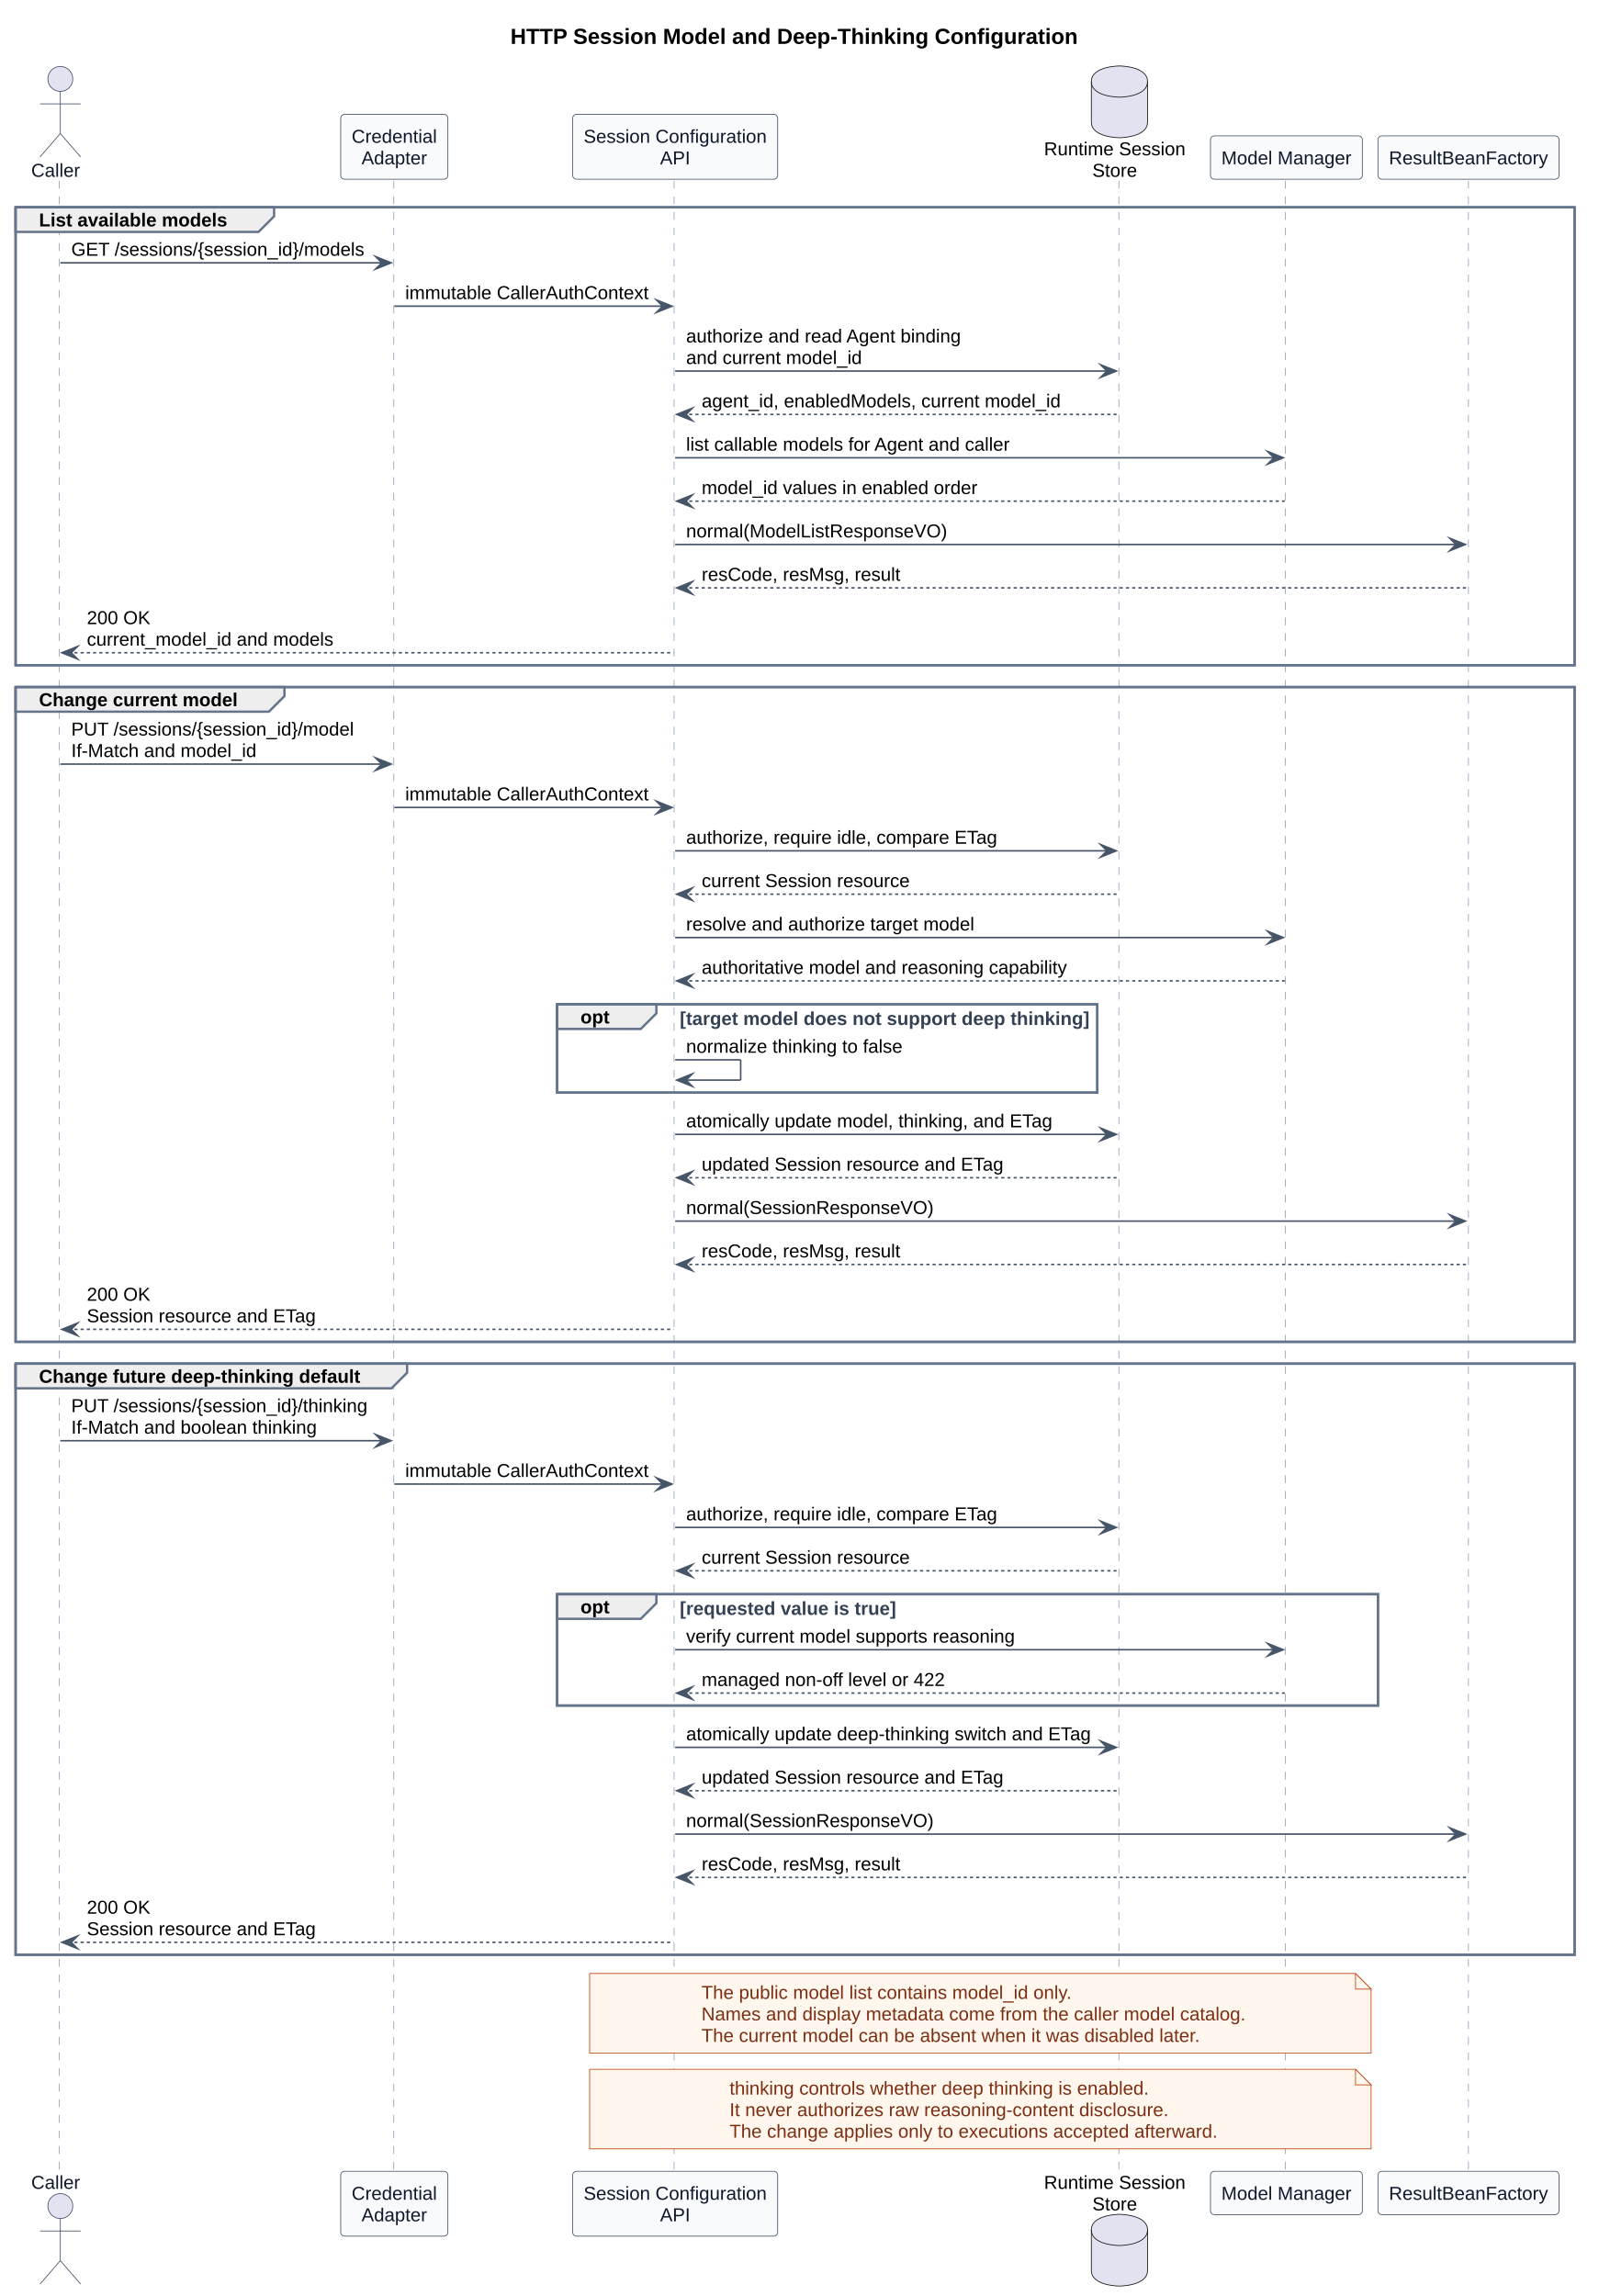
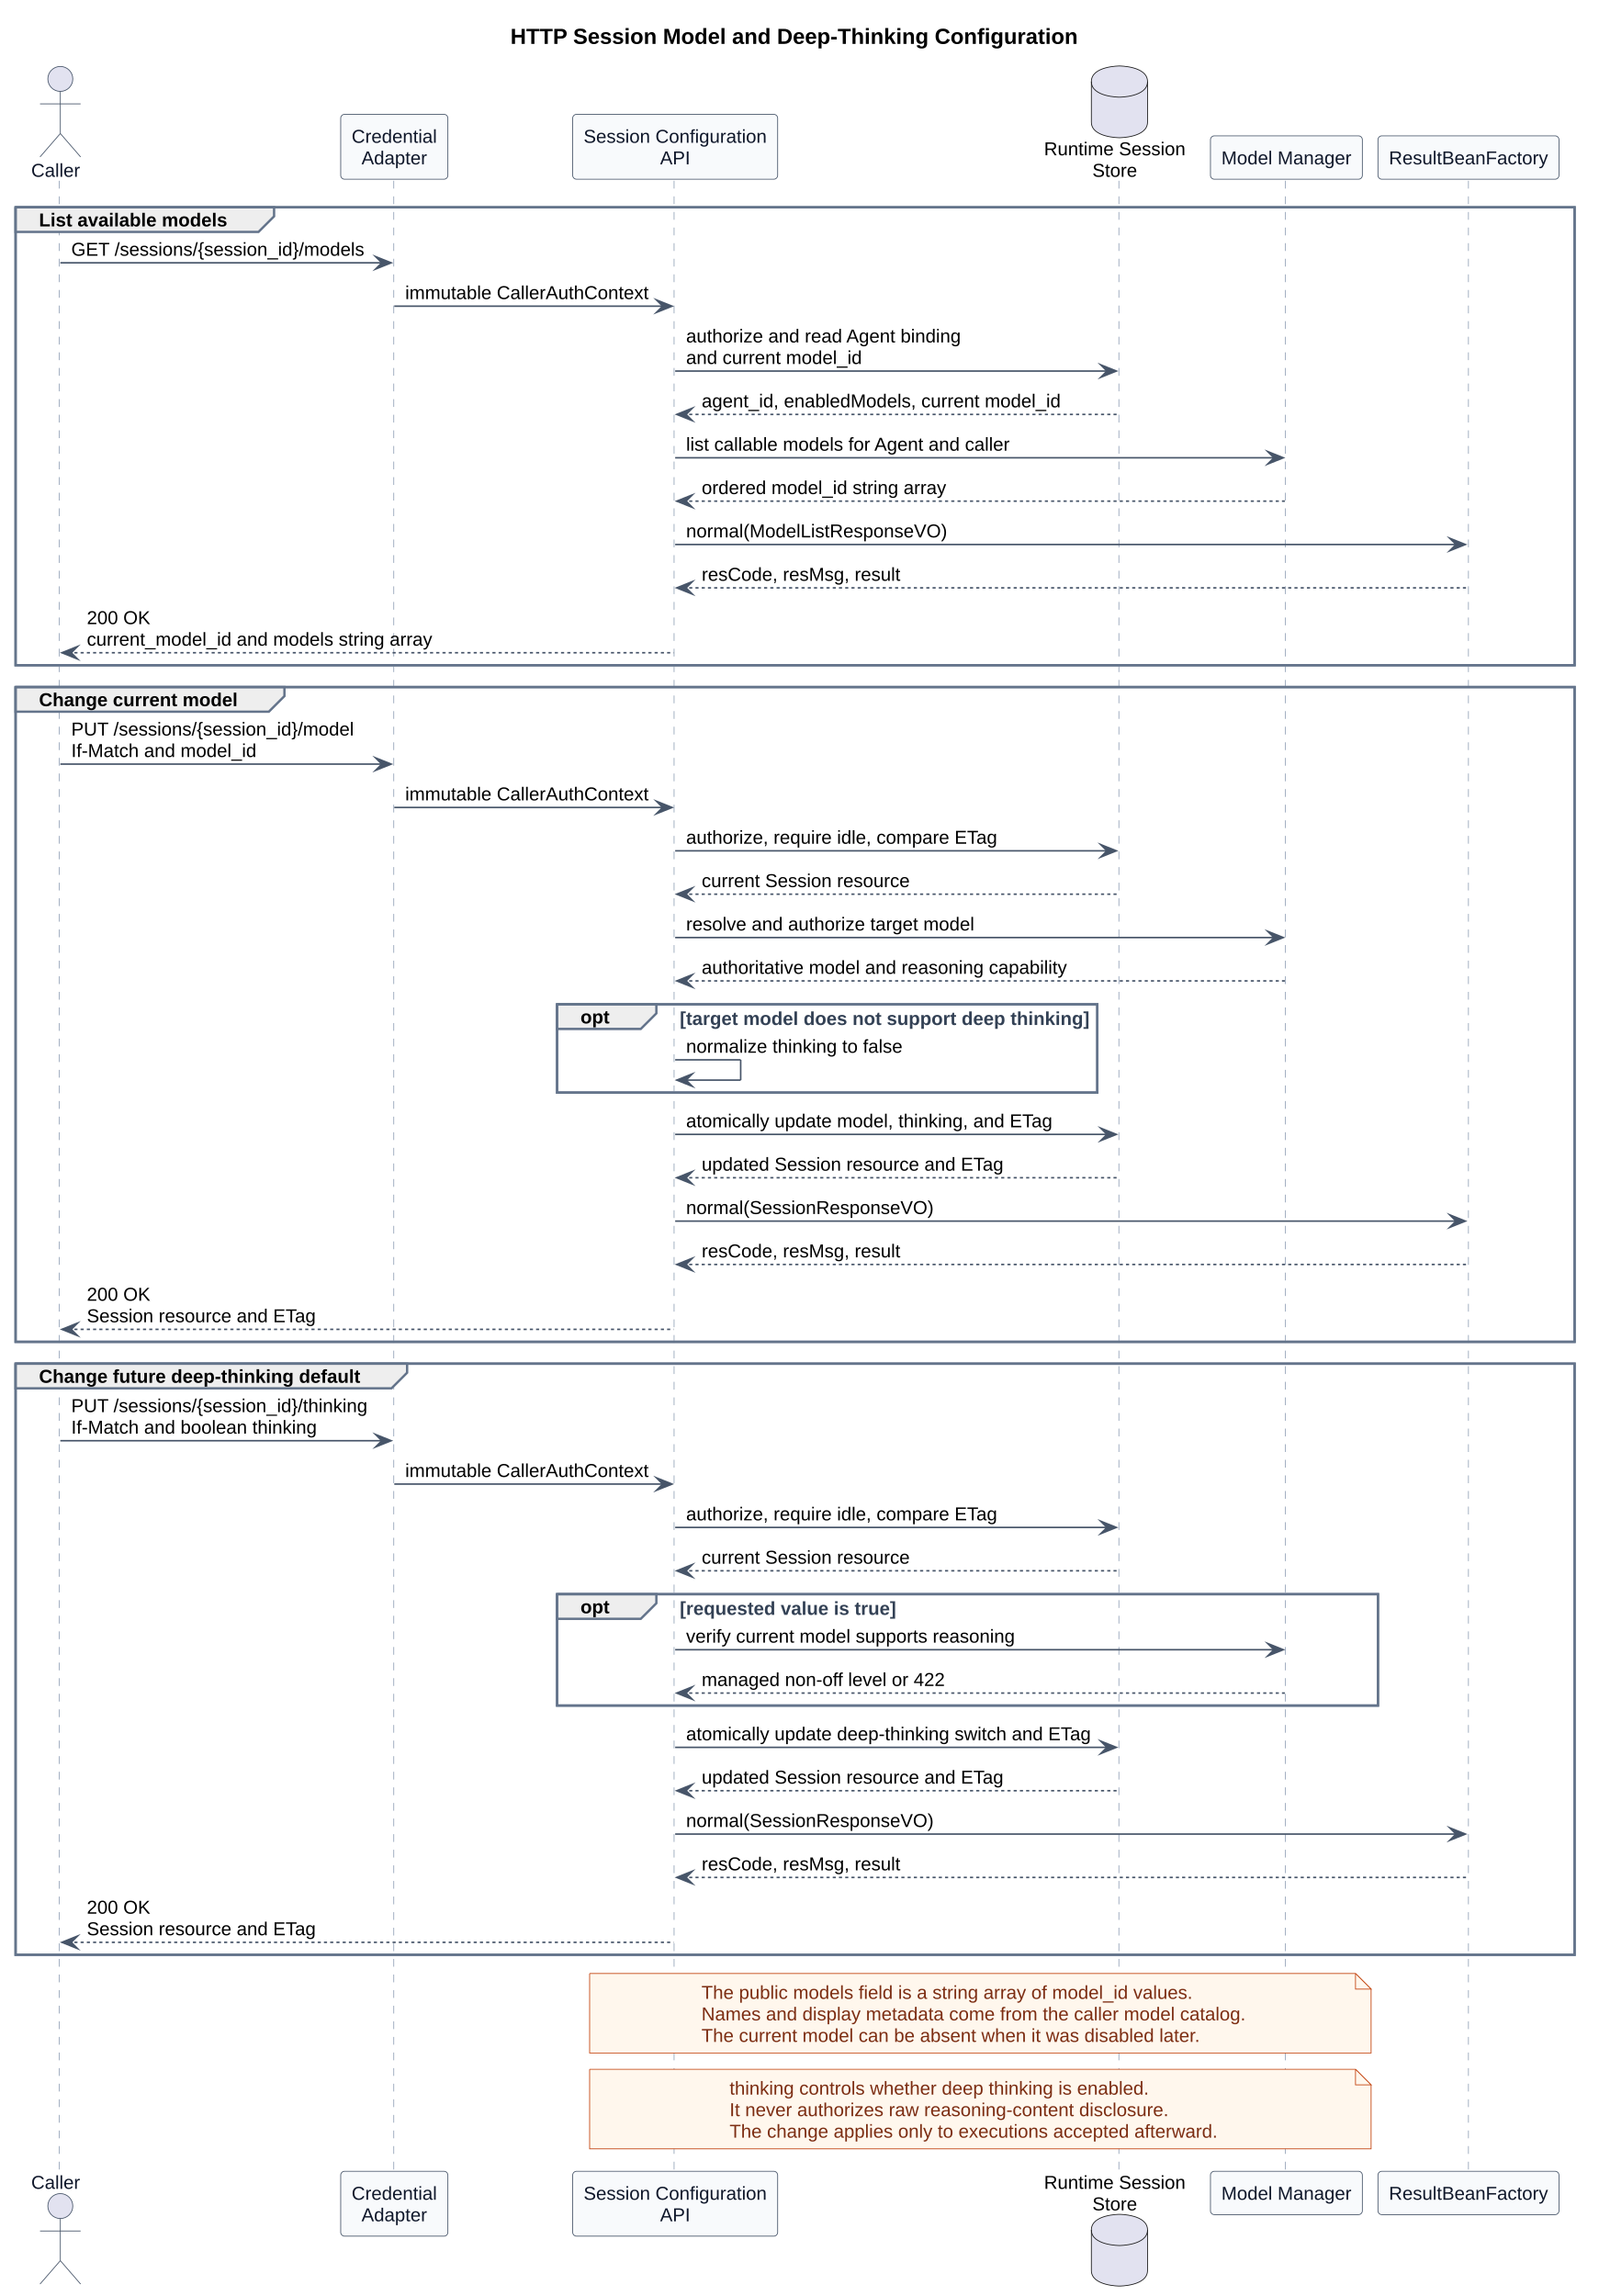
<svg xmlns="http://www.w3.org/2000/svg" contentStyleType="text/css" data-diagram-type="SEQUENCE" height="1472px" preserveAspectRatio="none" style="width:1025px;height:1472px;background:#FFFFFF;" version="1.1" viewBox="0 0 1025 1472" width="1025px" zoomAndPan="magnify">
  <defs />
  <g>
    <g class="title" data-source-line="1696">
      <text fill="#000000" font-family="Arial" font-size="14" font-weight="700" lengthAdjust="spacing" textLength="364" x="327.221" y="28.132">HTTP Session Model and Deep-Thinking Configuration</text>
    </g>
    <rect fill="none" height="293.586" style="stroke:#64748B;stroke-width:1.5;" width="999.441" x="10" y="132.898" />
    <rect fill="none" height="419.781" style="stroke:#64748B;stroke-width:1.5;" width="999.441" x="10" y="440.483" />
    <rect fill="none" height="56.598" style="stroke:#64748B;stroke-width:1.5;" width="346.32" x="357.141" y="643.874" />
    <rect fill="none" height="378.982" style="stroke:#64748B;stroke-width:1.5;" width="999.441" x="10" y="874.265" />
    <rect fill="none" height="71.397" style="stroke:#64748B;stroke-width:1.5;" width="526.254" x="357.141" y="1022.058" />
    <g class="participant-lifeline" data-entity-uid="part1" data-qualified-name="Caller" data-source-line="1741" id="part1-lifeline">
      <g>
        <rect fill="#000000" fill-opacity="0" height="1277.143" width="8" x="34.671" y="115.897" />
        <line style="stroke:#94A3B8;stroke-width:0.5;stroke-dasharray:5,5;" x1="38" x2="38" y1="115.897" y2="1393.04" />
      </g>
    </g>
    <g class="participant-lifeline" data-entity-uid="part2" data-qualified-name="Auth" data-source-line="1742" id="part2-lifeline">
      <g>
        <rect fill="#000000" fill-opacity="0" height="1277.143" width="8" x="248.773" y="115.897" />
        <line style="stroke:#94A3B8;stroke-width:0.5;stroke-dasharray:5,5;" x1="252.424" x2="252.424" y1="115.897" y2="1393.04" />
      </g>
    </g>
    <g class="participant-lifeline" data-entity-uid="part3" data-qualified-name="API" data-source-line="1743" id="part3-lifeline">
      <g>
        <rect fill="#000000" fill-opacity="0" height="1277.143" width="8" x="428.843" y="115.897" />
        <line style="stroke:#94A3B8;stroke-width:0.5;stroke-dasharray:5,5;" x1="432.141" x2="432.141" y1="115.897" y2="1393.04" />
      </g>
    </g>
    <g class="participant-lifeline" data-entity-uid="part4" data-qualified-name="Store" data-source-line="1744" id="part4-lifeline">
      <g>
        <rect fill="#000000" fill-opacity="0" height="1277.143" width="8" x="713.661" y="115.897" />
        <line style="stroke:#94A3B8;stroke-width:0.5;stroke-dasharray:5,5;" x1="717.307" x2="717.307" y1="115.897" y2="1393.04" />
      </g>
    </g>
    <g class="participant-lifeline" data-entity-uid="part5" data-qualified-name="Models" data-source-line="1745" id="part5-lifeline">
      <g>
        <rect fill="#000000" fill-opacity="0" height="1277.143" width="8" x="820.705" y="115.897" />
        <line style="stroke:#94A3B8;stroke-width:0.5;stroke-dasharray:5,5;" x1="824.016" x2="824.016" y1="115.897" y2="1393.04" />
      </g>
    </g>
    <g class="participant-lifeline" data-entity-uid="part6" data-qualified-name="ResultBeanFactory" data-source-line="1746" id="part6-lifeline">
      <g>
        <rect fill="#000000" fill-opacity="0" height="1277.143" width="8" x="937.418" y="115.897" />
        <line style="stroke:#94A3B8;stroke-width:0.5;stroke-dasharray:5,5;" x1="941.394" x2="941.394" y1="115.897" y2="1393.04" />
      </g>
    </g>
    <g class="participant participant-head" data-entity-uid="part1" data-qualified-name="Caller" data-source-line="1741" id="part1-head">
      <text fill="#0F172A" font-family="Arial" font-size="12" lengthAdjust="spacing" textLength="31.342" x="20" y="113.355">Caller</text>
      <ellipse cx="38.671" cy="50.599" fill="#E2E2F0" rx="8" ry="8" style="stroke:#475569;stroke-width:0.5;" />
      <path d="M38.671,58.599 L38.671,85.599 M25.671,66.599 L51.671,66.599 M38.671,85.599 L25.671,100.599 M38.671,85.599 L51.671,100.599" fill="none" style="stroke:#475569;stroke-width:0.5;" />
    </g>
    <g class="participant participant-tail" data-entity-uid="part1" data-qualified-name="Caller" data-source-line="1741" id="part1-tail">
      <text fill="#0F172A" font-family="Arial" font-size="12" lengthAdjust="spacing" textLength="31.342" x="20" y="1403.296">Caller</text>
      <ellipse cx="38.671" cy="1414.339" fill="#E2E2F0" rx="8" ry="8" style="stroke:#475569;stroke-width:0.5;" />
      <path d="M38.671,1422.339 L38.671,1449.339 M25.671,1430.339 L51.671,1430.339 M38.671,1449.339 L25.671,1464.339 M38.671,1449.339 L51.671,1464.339" fill="none" style="stroke:#475569;stroke-width:0.5;" />
    </g>
    <g class="participant participant-head" data-entity-uid="part2" data-qualified-name="Auth" data-source-line="1742" id="part2-head">
      <rect fill="#F8FAFC" height="41.598" rx="2.5" ry="2.5" style="stroke:#475569;stroke-width:0.5;" width="68.697" x="218.424" y="73.3" />
      <text fill="#0F172A" font-family="Arial" font-size="12" lengthAdjust="spacing" textLength="54.697" x="225.424" y="91.556">Credential</text>
      <text fill="#0F172A" font-family="Arial" font-size="12" lengthAdjust="spacing" textLength="42.029" x="231.758" y="105.355">Adapter</text>
    </g>
    <g class="participant participant-tail" data-entity-uid="part2" data-qualified-name="Auth" data-source-line="1742" id="part2-tail">
      <rect fill="#F8FAFC" height="41.598" rx="2.5" ry="2.5" style="stroke:#475569;stroke-width:0.5;" width="68.697" x="218.424" y="1392.04" />
      <text fill="#0F172A" font-family="Arial" font-size="12" lengthAdjust="spacing" textLength="54.697" x="225.424" y="1410.296">Credential</text>
      <text fill="#0F172A" font-family="Arial" font-size="12" lengthAdjust="spacing" textLength="42.029" x="231.758" y="1424.095">Adapter</text>
    </g>
    <g class="participant participant-head" data-entity-uid="part3" data-qualified-name="API" data-source-line="1743" id="part3-head">
      <rect fill="#F8FAFC" height="41.598" rx="2.5" ry="2.5" style="stroke:#475569;stroke-width:0.5;" width="131.404" x="367.141" y="73.3" />
      <text fill="#0F172A" font-family="Arial" font-size="12" lengthAdjust="spacing" textLength="117.404" x="374.141" y="91.556">Session Configuration</text>
      <text fill="#0F172A" font-family="Arial" font-size="12" lengthAdjust="spacing" textLength="19.342" x="423.172" y="105.355">API</text>
    </g>
    <g class="participant participant-tail" data-entity-uid="part3" data-qualified-name="API" data-source-line="1743" id="part3-tail">
      <rect fill="#F8FAFC" height="41.598" rx="2.5" ry="2.5" style="stroke:#475569;stroke-width:0.5;" width="131.404" x="367.141" y="1392.04" />
      <text fill="#0F172A" font-family="Arial" font-size="12" lengthAdjust="spacing" textLength="117.404" x="374.141" y="1410.296">Session Configuration</text>
      <text fill="#0F172A" font-family="Arial" font-size="12" lengthAdjust="spacing" textLength="19.342" x="423.172" y="1424.095">API</text>
    </g>
    <g class="participant participant-head" data-entity-uid="part4" data-qualified-name="Store" data-source-line="1744" id="part4-head">
      <text fill="#000000" font-family="Arial" font-size="12" lengthAdjust="spacing" textLength="90.709" x="669.307" y="99.556">Runtime Session</text>
      <text fill="#000000" font-family="Arial" font-size="12" lengthAdjust="spacing" textLength="28.682" x="700.32" y="113.355">Store</text>
      <path d="M699.661,52.3 C699.661,42.3 717.661,42.3 717.661,42.3 C717.661,42.3 735.661,42.3 735.661,52.3 L735.661,78.3 C735.661,88.3 717.661,88.3 717.661,88.3 C717.661,88.3 699.661,88.3 699.661,78.3 L699.661,52.3" fill="#E2E2F0" style="stroke:#181818;stroke-width:0.5;" />
      <path d="M699.661,52.3 C699.661,62.3 717.661,62.3 717.661,62.3 C717.661,62.3 735.661,62.3 735.661,52.3" fill="none" style="stroke:#181818;stroke-width:0.5;" />
    </g>
    <g class="participant participant-tail" data-entity-uid="part4" data-qualified-name="Store" data-source-line="1744" id="part4-tail">
      <text fill="#000000" font-family="Arial" font-size="12" lengthAdjust="spacing" textLength="90.709" x="669.307" y="1403.296">Runtime Session</text>
      <text fill="#000000" font-family="Arial" font-size="12" lengthAdjust="spacing" textLength="28.682" x="700.32" y="1417.095">Store</text>
      <path d="M699.661,1429.638 C699.661,1419.638 717.661,1419.638 717.661,1419.638 C717.661,1419.638 735.661,1419.638 735.661,1429.638 L735.661,1455.638 C735.661,1465.638 717.661,1465.638 717.661,1465.638 C717.661,1465.638 699.661,1465.638 699.661,1455.638 L699.661,1429.638" fill="#E2E2F0" style="stroke:#181818;stroke-width:0.5;" />
      <path d="M699.661,1429.638 C699.661,1439.638 717.661,1439.638 717.661,1439.638 C717.661,1439.638 735.661,1439.638 735.661,1429.638" fill="none" style="stroke:#181818;stroke-width:0.5;" />
    </g>
    <g class="participant participant-head" data-entity-uid="part5" data-qualified-name="Models" data-source-line="1745" id="part5-head">
      <rect fill="#F8FAFC" height="27.799" rx="2.5" ry="2.5" style="stroke:#475569;stroke-width:0.5;" width="97.379" x="776.016" y="87.099" />
      <text fill="#0F172A" font-family="Arial" font-size="12" lengthAdjust="spacing" textLength="83.379" x="783.016" y="105.355">Model Manager</text>
    </g>
    <g class="participant participant-tail" data-entity-uid="part5" data-qualified-name="Models" data-source-line="1745" id="part5-tail">
      <rect fill="#F8FAFC" height="27.799" rx="2.5" ry="2.5" style="stroke:#475569;stroke-width:0.5;" width="97.379" x="776.016" y="1392.04" />
      <text fill="#0F172A" font-family="Arial" font-size="12" lengthAdjust="spacing" textLength="83.379" x="783.016" y="1410.296">Model Manager</text>
    </g>
    <g class="participant participant-head" data-entity-uid="part6" data-qualified-name="ResultBeanFactory" data-source-line="1746" id="part6-head">
      <rect fill="#F8FAFC" height="27.799" rx="2.5" ry="2.5" style="stroke:#475569;stroke-width:0.5;" width="116.047" x="883.394" y="87.099" />
      <text fill="#0F172A" font-family="Arial" font-size="12" lengthAdjust="spacing" textLength="102.047" x="890.394" y="105.355">ResultBeanFactory</text>
    </g>
    <g class="participant participant-tail" data-entity-uid="part6" data-qualified-name="ResultBeanFactory" data-source-line="1746" id="part6-tail">
      <rect fill="#F8FAFC" height="27.799" rx="2.5" ry="2.5" style="stroke:#475569;stroke-width:0.5;" width="116.047" x="883.394" y="1392.04" />
      <text fill="#0F172A" font-family="Arial" font-size="12" lengthAdjust="spacing" textLength="102.047" x="890.394" y="1410.296">ResultBeanFactory</text>
    </g>
    <path d="M10,132.898 L175.715,132.898 L175.715,138.696 L165.715,148.696 L10,148.696 L10,132.898" fill="#EEEEEE" style="stroke:#64748B;stroke-width:1.5;" />
    <rect fill="none" height="293.586" style="stroke:#64748B;stroke-width:1.5;" width="999.441" x="10" y="132.898" />
    <text fill="#000000" font-family="Arial" font-size="12" font-weight="700" lengthAdjust="spacing" textLength="120.715" x="25" y="145.153">List available models</text>
    <g class="message" data-entity-1="part1" data-entity-2="part2" data-source-line="1749" id="msg1">
      <polygon fill="#475569" points="240.773,164.495,250.773,168.495,240.773,172.495,244.773,168.495" style="stroke:#475569;stroke-width:1;stroke-linejoin:miter;stroke-miterlimit:10;" />
      <line style="stroke:#475569;stroke-width:1;" x1="38.671" x2="246.773" y1="168.495" y2="168.495" />
      <text fill="#000000" font-family="Arial" font-size="12" lengthAdjust="spacing" textLength="188.092" x="45.671" y="163.952">GET /sessions/{session_id}/models</text>
    </g>
    <g class="message" data-entity-1="part2" data-entity-2="part3" data-source-line="1750" id="msg2">
      <polygon fill="#475569" points="420.843,192.294,430.843,196.294,420.843,200.294,424.843,196.294" style="stroke:#475569;stroke-width:1;stroke-linejoin:miter;stroke-miterlimit:10;" />
      <line style="stroke:#475569;stroke-width:1;" x1="252.773" x2="426.843" y1="196.294" y2="196.294" />
      <text fill="#000000" font-family="Arial" font-size="12" lengthAdjust="spacing" textLength="156.07" x="259.772" y="191.751">immutable CallerAuthContext</text>
    </g>
    <g class="message" data-entity-1="part3" data-entity-2="part4" data-source-line="1751" id="msg3">
      <polygon fill="#475569" points="705.661,233.892,715.661,237.892,705.661,241.892,709.661,237.892" style="stroke:#475569;stroke-width:1;stroke-linejoin:miter;stroke-miterlimit:10;" />
      <line style="stroke:#475569;stroke-width:1;" x1="432.843" x2="711.661" y1="237.892" y2="237.892" />
      <text fill="#000000" font-family="Arial" font-size="12" lengthAdjust="spacing" textLength="176.801" x="439.843" y="219.55">authorize and read Agent binding</text>
      <text fill="#000000" font-family="Arial" font-size="12" lengthAdjust="spacing" textLength="112.734" x="439.843" y="233.349">and current model_id</text>
    </g>
    <g class="message" data-entity-1="part4" data-entity-2="part3" data-source-line="1752" id="msg4">
      <polygon fill="#475569" points="443.843,261.69,433.843,265.69,443.843,269.69,439.843,265.69" style="stroke:#475569;stroke-width:1;stroke-linejoin:miter;stroke-miterlimit:10;" />
      <line style="stroke:#475569;stroke-width:1;stroke-dasharray:2,2;" x1="437.843" x2="716.661" y1="265.69" y2="265.69" />
      <text fill="#000000" font-family="Arial" font-size="12" lengthAdjust="spacing" textLength="230.15" x="449.843" y="261.147">agent_id, enabledModels, current model_id</text>
    </g>
    <g class="message" data-entity-1="part3" data-entity-2="part5" data-source-line="1753" id="msg5">
      <polygon fill="#475569" points="812.705,289.489,822.705,293.489,812.705,297.489,816.705,293.489" style="stroke:#475569;stroke-width:1;stroke-linejoin:miter;stroke-miterlimit:10;" />
      <line style="stroke:#475569;stroke-width:1;" x1="432.843" x2="818.705" y1="293.489" y2="293.489" />
      <text fill="#000000" font-family="Arial" font-size="12" lengthAdjust="spacing" textLength="208.107" x="439.843" y="288.946">list callable models for Agent and caller</text>
    </g>
    <g class="message" data-entity-1="part5" data-entity-2="part3" data-source-line="1754" id="msg6">
      <polygon fill="#475569" points="443.843,317.288,433.843,321.288,443.843,325.288,439.843,321.288" style="stroke:#475569;stroke-width:1;stroke-linejoin:miter;stroke-miterlimit:10;" />
      <line style="stroke:#475569;stroke-width:1;stroke-dasharray:2,2;" x1="437.843" x2="823.705" y1="321.288" y2="321.288" />
-       <text fill="#000000" font-family="Arial" font-size="12" lengthAdjust="spacing" textLength="176.783" x="449.843" y="316.745">model_id values in enabled order</text>
+       <text fill="#000000" font-family="Arial" font-size="12" lengthAdjust="spacing" textLength="156.744" x="449.843" y="316.745">ordered model_id string array</text>
    </g>
    <g class="message" data-entity-1="part3" data-entity-2="part6" data-source-line="1755" id="msg7">
      <polygon fill="#475569" points="929.418,345.087,939.418,349.087,929.418,353.087,933.418,349.087" style="stroke:#475569;stroke-width:1;stroke-linejoin:miter;stroke-miterlimit:10;" />
      <line style="stroke:#475569;stroke-width:1;" x1="432.843" x2="935.418" y1="349.087" y2="349.087" />
      <text fill="#000000" font-family="Arial" font-size="12" lengthAdjust="spacing" textLength="167.402" x="439.843" y="344.544">normal(ModelListResponseVO)</text>
    </g>
    <g class="message" data-entity-1="part6" data-entity-2="part3" data-source-line="1756" id="msg8">
      <polygon fill="#475569" points="443.843,372.886,433.843,376.886,443.843,380.886,439.843,376.886" style="stroke:#475569;stroke-width:1;stroke-linejoin:miter;stroke-miterlimit:10;" />
      <line style="stroke:#475569;stroke-width:1;stroke-dasharray:2,2;" x1="437.843" x2="940.418" y1="376.886" y2="376.886" />
      <text fill="#000000" font-family="Arial" font-size="12" lengthAdjust="spacing" textLength="127.377" x="449.843" y="372.343">resCode, resMsg, result</text>
    </g>
    <g class="message" data-entity-1="part3" data-entity-2="part1" data-source-line="1757" id="msg9">
      <polygon fill="#475569" points="49.671,414.483,39.671,418.483,49.671,422.483,45.671,418.483" style="stroke:#475569;stroke-width:1;stroke-linejoin:miter;stroke-miterlimit:10;" />
      <line style="stroke:#475569;stroke-width:1;stroke-dasharray:2,2;" x1="43.671" x2="431.843" y1="418.483" y2="418.483" />
      <text fill="#000000" font-family="Arial" font-size="12" lengthAdjust="spacing" textLength="40.693" x="55.671" y="400.142">200 OK</text>
-       <text fill="#000000" font-family="Arial" font-size="12" lengthAdjust="spacing" textLength="158.092" x="55.671" y="413.94">current_model_id and models</text>
+       <text fill="#000000" font-family="Arial" font-size="12" lengthAdjust="spacing" textLength="221.443" x="55.671" y="413.94">current_model_id and models string array</text>
    </g>
    <path d="M10,440.483 L182.353,440.483 L182.353,446.282 L172.353,456.282 L10,456.282 L10,440.483" fill="#EEEEEE" style="stroke:#64748B;stroke-width:1.5;" />
    <rect fill="none" height="419.781" style="stroke:#64748B;stroke-width:1.5;" width="999.441" x="10" y="440.483" />
    <text fill="#000000" font-family="Arial" font-size="12" font-weight="700" lengthAdjust="spacing" textLength="127.353" x="25" y="452.739">Change current model</text>
    <g class="message" data-entity-1="part1" data-entity-2="part2" data-source-line="1761" id="msg10">
      <polygon fill="#475569" points="240.773,485.88,250.773,489.88,240.773,493.88,244.773,489.88" style="stroke:#475569;stroke-width:1;stroke-linejoin:miter;stroke-miterlimit:10;" />
      <line style="stroke:#475569;stroke-width:1;" x1="38.671" x2="246.773" y1="489.88" y2="489.88" />
      <text fill="#000000" font-family="Arial" font-size="12" lengthAdjust="spacing" textLength="181.424" x="45.671" y="471.538">PUT /sessions/{session_id}/model</text>
      <text fill="#000000" font-family="Arial" font-size="12" lengthAdjust="spacing" textLength="118.728" x="45.671" y="485.337">If-Match and model_id</text>
    </g>
    <g class="message" data-entity-1="part2" data-entity-2="part3" data-source-line="1762" id="msg11">
      <polygon fill="#475569" points="420.843,513.679,430.843,517.679,420.843,521.679,424.843,517.679" style="stroke:#475569;stroke-width:1;stroke-linejoin:miter;stroke-miterlimit:10;" />
      <line style="stroke:#475569;stroke-width:1;" x1="252.773" x2="426.843" y1="517.679" y2="517.679" />
      <text fill="#000000" font-family="Arial" font-size="12" lengthAdjust="spacing" textLength="156.07" x="259.772" y="513.136">immutable CallerAuthContext</text>
    </g>
    <g class="message" data-entity-1="part3" data-entity-2="part4" data-source-line="1763" id="msg12">
      <polygon fill="#475569" points="705.661,541.477,715.661,545.477,705.661,549.477,709.661,545.477" style="stroke:#475569;stroke-width:1;stroke-linejoin:miter;stroke-miterlimit:10;" />
      <line style="stroke:#475569;stroke-width:1;" x1="432.843" x2="711.661" y1="545.477" y2="545.477" />
      <text fill="#000000" font-family="Arial" font-size="12" lengthAdjust="spacing" textLength="200.772" x="439.843" y="540.935">authorize, require idle, compare ETag</text>
    </g>
    <g class="message" data-entity-1="part4" data-entity-2="part3" data-source-line="1764" id="msg13">
      <polygon fill="#475569" points="443.843,569.276,433.843,573.276,443.843,577.276,439.843,573.276" style="stroke:#475569;stroke-width:1;stroke-linejoin:miter;stroke-miterlimit:10;" />
      <line style="stroke:#475569;stroke-width:1;stroke-dasharray:2,2;" x1="437.843" x2="716.661" y1="573.276" y2="573.276" />
      <text fill="#000000" font-family="Arial" font-size="12" lengthAdjust="spacing" textLength="133.394" x="449.843" y="568.733">current Session resource</text>
    </g>
    <g class="message" data-entity-1="part3" data-entity-2="part5" data-source-line="1765" id="msg14">
      <polygon fill="#475569" points="812.705,597.075,822.705,601.075,812.705,605.075,816.705,601.075" style="stroke:#475569;stroke-width:1;stroke-linejoin:miter;stroke-miterlimit:10;" />
      <line style="stroke:#475569;stroke-width:1;" x1="432.843" x2="818.705" y1="601.075" y2="601.075" />
      <text fill="#000000" font-family="Arial" font-size="12" lengthAdjust="spacing" textLength="184.775" x="439.843" y="596.532">resolve and authorize target model</text>
    </g>
    <g class="message" data-entity-1="part5" data-entity-2="part3" data-source-line="1766" id="msg15">
      <polygon fill="#475569" points="443.843,624.874,433.843,628.874,443.843,632.874,439.843,628.874" style="stroke:#475569;stroke-width:1;stroke-linejoin:miter;stroke-miterlimit:10;" />
      <line style="stroke:#475569;stroke-width:1;stroke-dasharray:2,2;" x1="437.843" x2="823.705" y1="628.874" y2="628.874" />
      <text fill="#000000" font-family="Arial" font-size="12" lengthAdjust="spacing" textLength="234.147" x="449.843" y="624.331">authoritative model and reasoning capability</text>
    </g>
    <path d="M357.141,643.874 L420.797,643.874 L420.797,649.673 L410.797,659.673 L357.141,659.673 L357.141,643.874" fill="#EEEEEE" style="stroke:#64748B;stroke-width:1.5;" />
    <rect fill="none" height="56.598" style="stroke:#64748B;stroke-width:1.5;" width="346.32" x="357.141" y="643.874" />
    <text fill="#000000" font-family="Arial" font-size="12" font-weight="700" lengthAdjust="spacing" textLength="18.656" x="372.141" y="656.13">opt</text>
    <text fill="#334155" font-family="Arial" font-size="12" font-weight="700" lengthAdjust="spacing" textLength="262.664" x="435.797" y="657.13">[target model does not support deep thinking]</text>
    <g class="message" data-entity-1="part3" data-entity-2="part3" data-source-line="1768" id="msg16">
      <line style="stroke:#475569;stroke-width:1;" x1="432.843" x2="474.843" y1="679.472" y2="679.472" />
      <line style="stroke:#475569;stroke-width:1;" x1="474.843" x2="474.843" y1="679.472" y2="692.472" />
      <line style="stroke:#475569;stroke-width:1;" x1="433.843" x2="474.843" y1="692.472" y2="692.472" />
      <polygon fill="#475569" points="443.843,688.472,433.843,692.472,443.843,696.472,439.843,692.472" style="stroke:#475569;stroke-width:1;stroke-linejoin:miter;stroke-miterlimit:10;" />
      <text fill="#000000" font-family="Arial" font-size="12" lengthAdjust="spacing" textLength="138.738" x="439.843" y="674.929">normalize thinking to false</text>
    </g>
    <g class="message" data-entity-1="part3" data-entity-2="part4" data-source-line="1770" id="msg17">
      <polygon fill="#475569" points="705.661,723.27,715.661,727.27,705.661,731.27,709.661,727.27" style="stroke:#475569;stroke-width:1;stroke-linejoin:miter;stroke-miterlimit:10;" />
      <line style="stroke:#475569;stroke-width:1;" x1="432.843" x2="711.661" y1="727.27" y2="727.27" />
      <text fill="#000000" font-family="Arial" font-size="12" lengthAdjust="spacing" textLength="236.139" x="439.843" y="722.727">atomically update model, thinking, and ETag</text>
    </g>
    <g class="message" data-entity-1="part4" data-entity-2="part3" data-source-line="1771" id="msg18">
      <polygon fill="#475569" points="443.843,751.069,433.843,755.069,443.843,759.069,439.843,755.069" style="stroke:#475569;stroke-width:1;stroke-linejoin:miter;stroke-miterlimit:10;" />
      <line style="stroke:#475569;stroke-width:1;stroke-dasharray:2,2;" x1="437.843" x2="716.661" y1="755.069" y2="755.069" />
      <text fill="#000000" font-family="Arial" font-size="12" lengthAdjust="spacing" textLength="194.795" x="449.843" y="750.526">updated Session resource and ETag</text>
    </g>
    <g class="message" data-entity-1="part3" data-entity-2="part6" data-source-line="1772" id="msg19">
      <polygon fill="#475569" points="929.418,778.868,939.418,782.868,929.418,786.868,933.418,782.868" style="stroke:#475569;stroke-width:1;stroke-linejoin:miter;stroke-miterlimit:10;" />
      <line style="stroke:#475569;stroke-width:1;" x1="432.843" x2="935.418" y1="782.868" y2="782.868" />
      <text fill="#000000" font-family="Arial" font-size="12" lengthAdjust="spacing" textLength="158.736" x="439.843" y="778.325">normal(SessionResponseVO)</text>
    </g>
    <g class="message" data-entity-1="part6" data-entity-2="part3" data-source-line="1773" id="msg20">
      <polygon fill="#475569" points="443.843,806.667,433.843,810.667,443.843,814.667,439.843,810.667" style="stroke:#475569;stroke-width:1;stroke-linejoin:miter;stroke-miterlimit:10;" />
      <line style="stroke:#475569;stroke-width:1;stroke-dasharray:2,2;" x1="437.843" x2="940.418" y1="810.667" y2="810.667" />
      <text fill="#000000" font-family="Arial" font-size="12" lengthAdjust="spacing" textLength="127.377" x="449.843" y="806.124">resCode, resMsg, result</text>
    </g>
    <g class="message" data-entity-1="part3" data-entity-2="part1" data-source-line="1774" id="msg21">
      <polygon fill="#475569" points="49.671,848.265,39.671,852.265,49.671,856.265,45.671,852.265" style="stroke:#475569;stroke-width:1;stroke-linejoin:miter;stroke-miterlimit:10;" />
      <line style="stroke:#475569;stroke-width:1;stroke-dasharray:2,2;" x1="43.671" x2="431.843" y1="852.265" y2="852.265" />
      <text fill="#000000" font-family="Arial" font-size="12" lengthAdjust="spacing" textLength="40.693" x="55.671" y="833.923">200 OK</text>
      <text fill="#000000" font-family="Arial" font-size="12" lengthAdjust="spacing" textLength="148.084" x="55.671" y="847.722">Session resource and ETag</text>
    </g>
    <path d="M10,874.265 L260.998,874.265 L260.998,880.063 L250.998,890.063 L10,890.063 L10,874.265" fill="#EEEEEE" style="stroke:#64748B;stroke-width:1.5;" />
    <rect fill="none" height="378.982" style="stroke:#64748B;stroke-width:1.5;" width="999.441" x="10" y="874.265" />
    <text fill="#000000" font-family="Arial" font-size="12" font-weight="700" lengthAdjust="spacing" textLength="205.998" x="25" y="886.52">Change future deep-thinking default</text>
    <g class="message" data-entity-1="part1" data-entity-2="part2" data-source-line="1778" id="msg22">
      <polygon fill="#475569" points="240.773,919.661,250.773,923.661,240.773,927.661,244.773,923.661" style="stroke:#475569;stroke-width:1;stroke-linejoin:miter;stroke-miterlimit:10;" />
      <line style="stroke:#475569;stroke-width:1;" x1="38.671" x2="246.773" y1="923.661" y2="923.661" />
      <text fill="#000000" font-family="Arial" font-size="12" lengthAdjust="spacing" textLength="190.102" x="45.671" y="905.319">PUT /sessions/{session_id}/thinking</text>
      <text fill="#000000" font-family="Arial" font-size="12" lengthAdjust="spacing" textLength="157.435" x="45.671" y="919.118">If-Match and boolean thinking</text>
    </g>
    <g class="message" data-entity-1="part2" data-entity-2="part3" data-source-line="1779" id="msg23">
      <polygon fill="#475569" points="420.843,947.46,430.843,951.46,420.843,955.46,424.843,951.46" style="stroke:#475569;stroke-width:1;stroke-linejoin:miter;stroke-miterlimit:10;" />
      <line style="stroke:#475569;stroke-width:1;" x1="252.773" x2="426.843" y1="951.46" y2="951.46" />
      <text fill="#000000" font-family="Arial" font-size="12" lengthAdjust="spacing" textLength="156.07" x="259.772" y="946.917">immutable CallerAuthContext</text>
    </g>
    <g class="message" data-entity-1="part3" data-entity-2="part4" data-source-line="1780" id="msg24">
      <polygon fill="#475569" points="705.661,975.259,715.661,979.259,705.661,983.259,709.661,979.259" style="stroke:#475569;stroke-width:1;stroke-linejoin:miter;stroke-miterlimit:10;" />
      <line style="stroke:#475569;stroke-width:1;" x1="432.843" x2="711.661" y1="979.259" y2="979.259" />
      <text fill="#000000" font-family="Arial" font-size="12" lengthAdjust="spacing" textLength="200.772" x="439.843" y="974.716">authorize, require idle, compare ETag</text>
    </g>
    <g class="message" data-entity-1="part4" data-entity-2="part3" data-source-line="1781" id="msg25">
      <polygon fill="#475569" points="443.843,1003.058,433.843,1007.058,443.843,1011.058,439.843,1007.058" style="stroke:#475569;stroke-width:1;stroke-linejoin:miter;stroke-miterlimit:10;" />
      <line style="stroke:#475569;stroke-width:1;stroke-dasharray:2,2;" x1="437.843" x2="716.661" y1="1007.058" y2="1007.058" />
      <text fill="#000000" font-family="Arial" font-size="12" lengthAdjust="spacing" textLength="133.394" x="449.843" y="1002.515">current Session resource</text>
    </g>
    <path d="M357.141,1022.058 L420.797,1022.058 L420.797,1027.856 L410.797,1037.856 L357.141,1037.856 L357.141,1022.058" fill="#EEEEEE" style="stroke:#64748B;stroke-width:1.5;" />
    <rect fill="none" height="71.397" style="stroke:#64748B;stroke-width:1.5;" width="526.254" x="357.141" y="1022.058" />
    <text fill="#000000" font-family="Arial" font-size="12" font-weight="700" lengthAdjust="spacing" textLength="18.656" x="372.141" y="1034.313">opt</text>
    <text fill="#334155" font-family="Arial" font-size="12" font-weight="700" lengthAdjust="spacing" textLength="138.709" x="435.797" y="1035.313">[requested value is true]</text>
    <g class="message" data-entity-1="part3" data-entity-2="part5" data-source-line="1783" id="msg26">
      <polygon fill="#475569" points="812.705,1053.655,822.705,1057.655,812.705,1061.655,816.705,1057.655" style="stroke:#475569;stroke-width:1;stroke-linejoin:miter;stroke-miterlimit:10;" />
      <line style="stroke:#475569;stroke-width:1;" x1="432.843" x2="818.705" y1="1057.655" y2="1057.655" />
      <text fill="#000000" font-family="Arial" font-size="12" lengthAdjust="spacing" textLength="210.768" x="439.843" y="1053.112">verify current model supports reasoning</text>
    </g>
    <g class="message" data-entity-1="part5" data-entity-2="part3" data-source-line="1784" id="msg27">
      <polygon fill="#475569" points="443.843,1081.454,433.843,1085.454,443.843,1089.454,439.843,1085.454" style="stroke:#475569;stroke-width:1;stroke-linejoin:miter;stroke-miterlimit:10;" />
      <line style="stroke:#475569;stroke-width:1;stroke-dasharray:2,2;" x1="437.843" x2="823.705" y1="1085.454" y2="1085.454" />
      <text fill="#000000" font-family="Arial" font-size="12" lengthAdjust="spacing" textLength="156.106" x="449.843" y="1080.911">managed non-off level or 422</text>
    </g>
    <g class="message" data-entity-1="part3" data-entity-2="part4" data-source-line="1786" id="msg28">
      <polygon fill="#475569" points="705.661,1116.253,715.661,1120.253,705.661,1124.253,709.661,1120.253" style="stroke:#475569;stroke-width:1;stroke-linejoin:miter;stroke-miterlimit:10;" />
      <line style="stroke:#475569;stroke-width:1;" x1="432.843" x2="711.661" y1="1120.253" y2="1120.253" />
      <text fill="#000000" font-family="Arial" font-size="12" lengthAdjust="spacing" textLength="260.818" x="439.843" y="1115.71">atomically update deep-thinking switch and ETag</text>
    </g>
    <g class="message" data-entity-1="part4" data-entity-2="part3" data-source-line="1787" id="msg29">
      <polygon fill="#475569" points="443.843,1144.052,433.843,1148.052,443.843,1152.052,439.843,1148.052" style="stroke:#475569;stroke-width:1;stroke-linejoin:miter;stroke-miterlimit:10;" />
      <line style="stroke:#475569;stroke-width:1;stroke-dasharray:2,2;" x1="437.843" x2="716.661" y1="1148.052" y2="1148.052" />
      <text fill="#000000" font-family="Arial" font-size="12" lengthAdjust="spacing" textLength="194.795" x="449.843" y="1143.509">updated Session resource and ETag</text>
    </g>
    <g class="message" data-entity-1="part3" data-entity-2="part6" data-source-line="1788" id="msg30">
      <polygon fill="#475569" points="929.418,1171.851,939.418,1175.851,929.418,1179.851,933.418,1175.851" style="stroke:#475569;stroke-width:1;stroke-linejoin:miter;stroke-miterlimit:10;" />
      <line style="stroke:#475569;stroke-width:1;" x1="432.843" x2="935.418" y1="1175.851" y2="1175.851" />
      <text fill="#000000" font-family="Arial" font-size="12" lengthAdjust="spacing" textLength="158.736" x="439.843" y="1171.308">normal(SessionResponseVO)</text>
    </g>
    <g class="message" data-entity-1="part6" data-entity-2="part3" data-source-line="1789" id="msg31">
      <polygon fill="#475569" points="443.843,1199.649,433.843,1203.649,443.843,1207.649,439.843,1203.649" style="stroke:#475569;stroke-width:1;stroke-linejoin:miter;stroke-miterlimit:10;" />
      <line style="stroke:#475569;stroke-width:1;stroke-dasharray:2,2;" x1="437.843" x2="940.418" y1="1203.649" y2="1203.649" />
      <text fill="#000000" font-family="Arial" font-size="12" lengthAdjust="spacing" textLength="127.377" x="449.843" y="1199.106">resCode, resMsg, result</text>
    </g>
    <g class="message" data-entity-1="part3" data-entity-2="part1" data-source-line="1790" id="msg32">
      <polygon fill="#475569" points="49.671,1241.247,39.671,1245.247,49.671,1249.247,45.671,1245.247" style="stroke:#475569;stroke-width:1;stroke-linejoin:miter;stroke-miterlimit:10;" />
      <line style="stroke:#475569;stroke-width:1;stroke-dasharray:2,2;" x1="43.671" x2="431.843" y1="1245.247" y2="1245.247" />
      <text fill="#000000" font-family="Arial" font-size="12" lengthAdjust="spacing" textLength="40.693" x="55.671" y="1226.905">200 OK</text>
      <text fill="#000000" font-family="Arial" font-size="12" lengthAdjust="spacing" textLength="148.084" x="55.671" y="1240.704">Session resource and ETag</text>
    </g>
    <path d="M378,1265.247 L378,1316.247 L879,1316.247 L879,1275.247 L869,1265.247 L378,1265.247" fill="#FFF7ED" style="stroke:#C2410C;stroke-width:0.5;" />
    <path d="M869,1265.247 L869,1275.247 L879,1275.247 L869,1265.247" fill="#FFF7ED" style="stroke:#C2410C;stroke-width:0.5;" />
-     <text fill="#7C2D12" font-family="Arial" font-size="12" lengthAdjust="spacing" textLength="238.125" x="449.708" y="1281.503">The public model list contains model_id only.</text>
+     <text fill="#7C2D12" font-family="Arial" font-size="12" lengthAdjust="spacing" textLength="314.818" x="449.708" y="1281.503">The public models field is a string array of model_id values.</text>
    <text fill="#7C2D12" font-family="Arial" font-size="12" lengthAdjust="spacing" textLength="348.838" x="449.708" y="1295.302">Names and display metadata come from the caller model catalog.</text>
    <text fill="#7C2D12" font-family="Arial" font-size="12" lengthAdjust="spacing" textLength="320.18" x="449.708" y="1309.101">The current model can be absent when it was disabled later.</text>
    <path d="M378,1326.644 L378,1377.644 L879,1377.644 L879,1336.644 L869,1326.644 L378,1326.644" fill="#FFF7ED" style="stroke:#C2410C;stroke-width:0.5;" />
    <path d="M869,1326.644 L869,1336.644 L879,1336.644 L869,1326.644" fill="#FFF7ED" style="stroke:#C2410C;stroke-width:0.5;" />
    <text fill="#7C2D12" font-family="Arial" font-size="12" lengthAdjust="spacing" textLength="268.84" x="467.696" y="1342.899">thinking controls whether deep thinking is enabled.</text>
    <text fill="#7C2D12" font-family="Arial" font-size="12" lengthAdjust="spacing" textLength="281.478" x="467.696" y="1356.698">It never authorizes raw reasoning-content disclosure.</text>
    <text fill="#7C2D12" font-family="Arial" font-size="12" lengthAdjust="spacing" textLength="312.861" x="467.696" y="1370.497">The change applies only to executions accepted afterward.</text>
  </g>
</svg>
